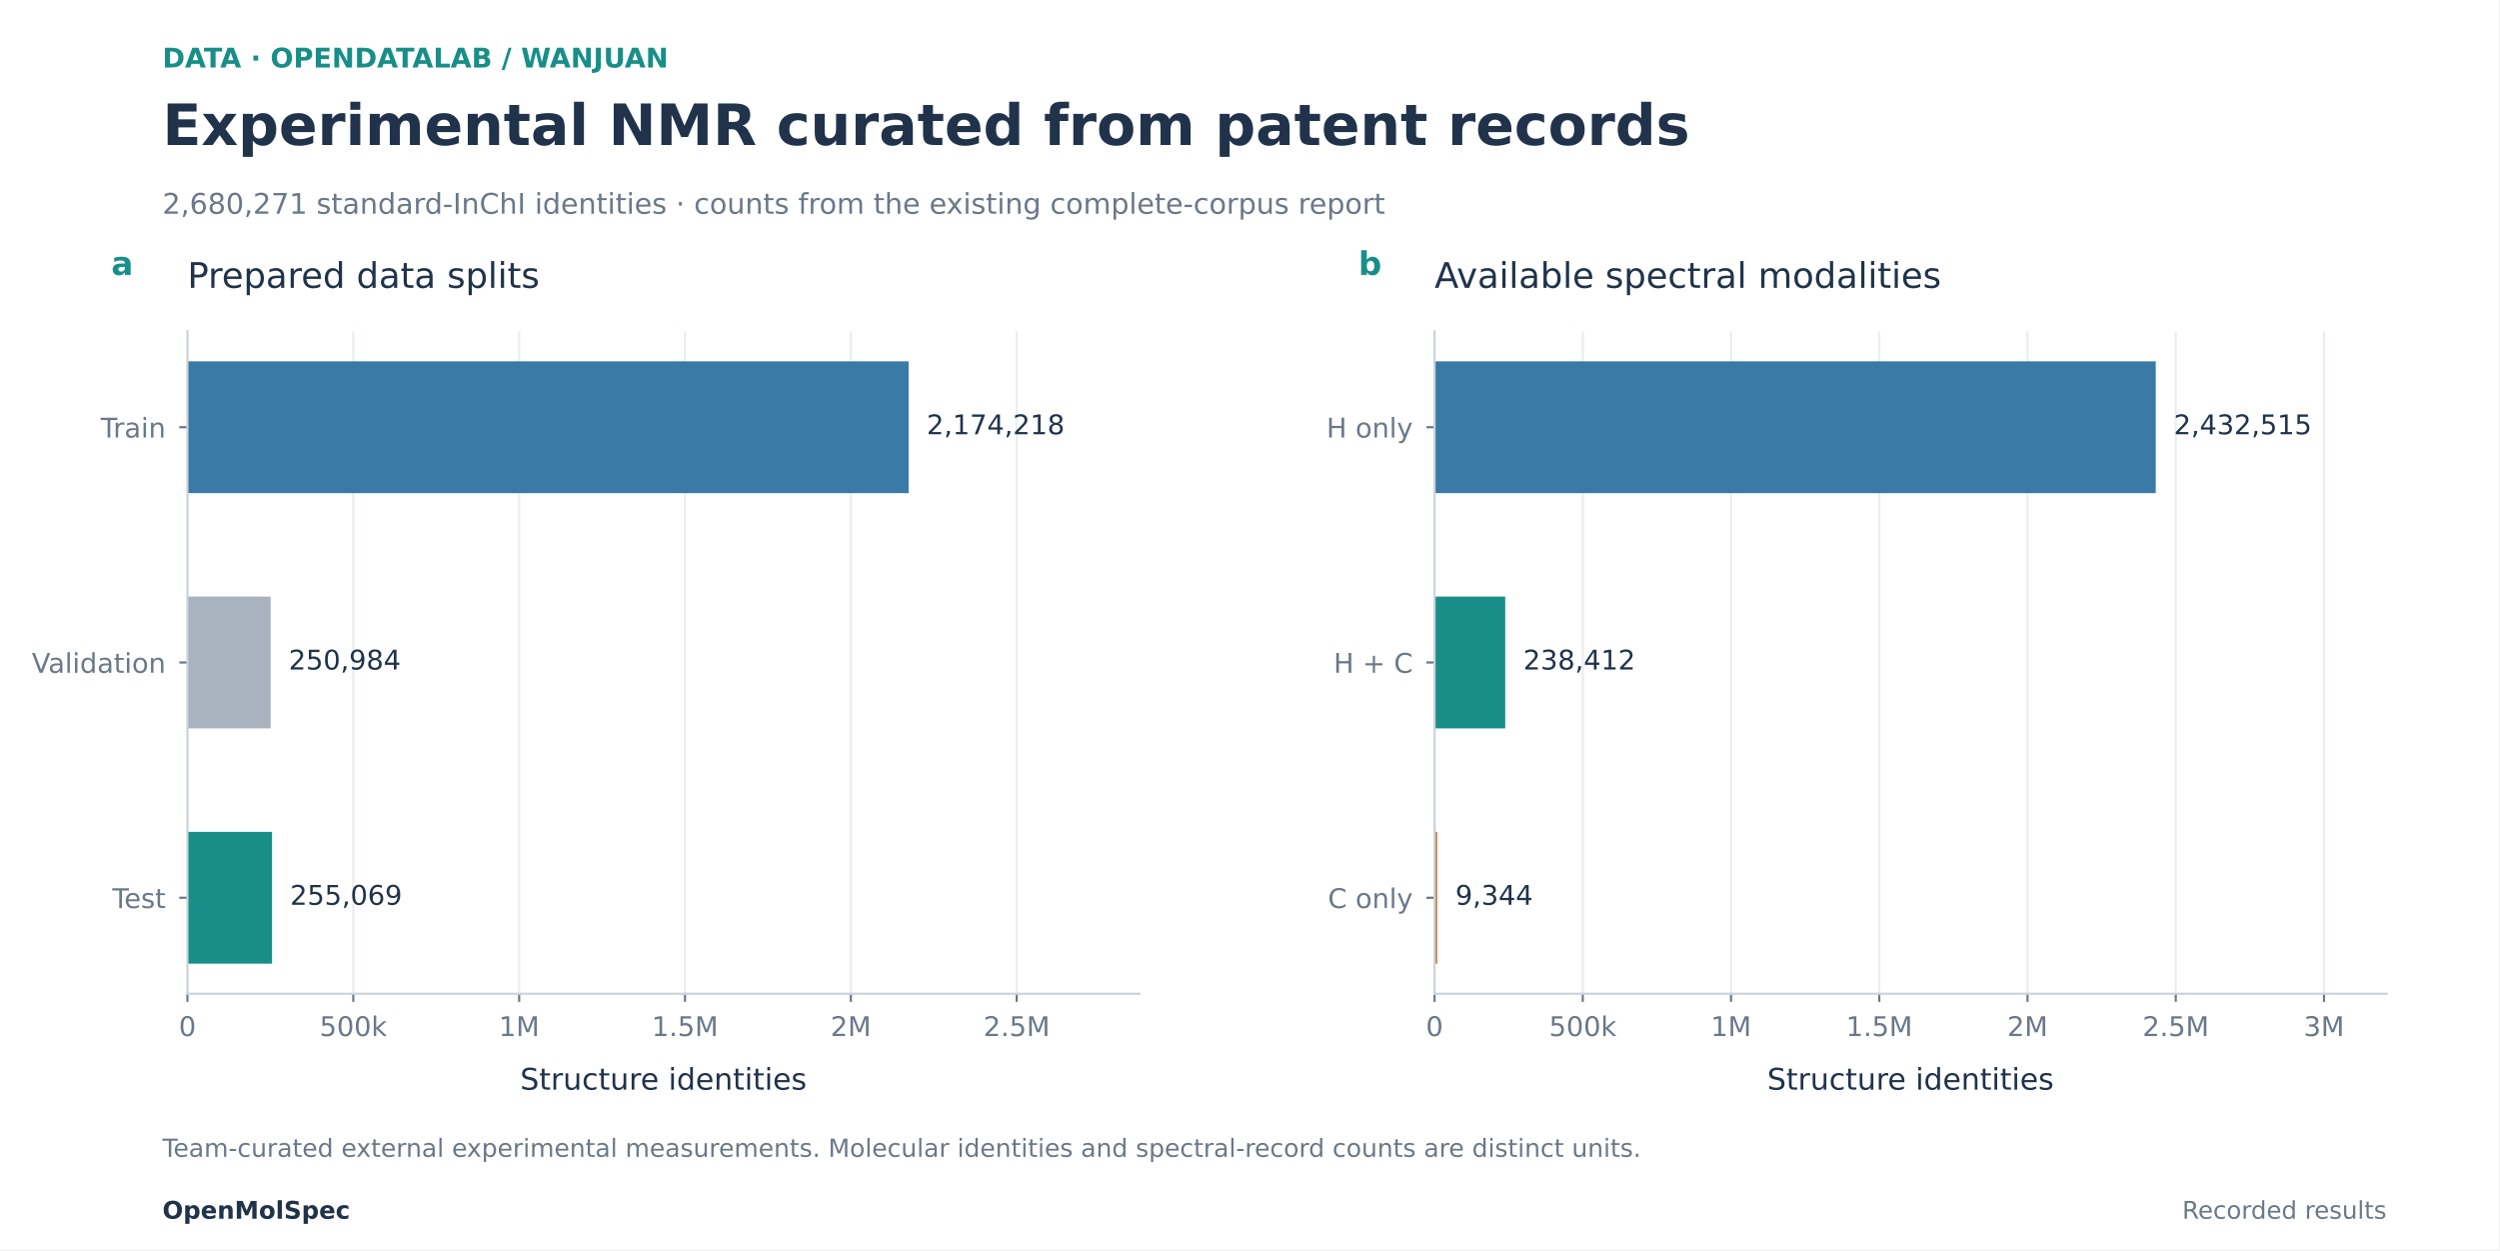
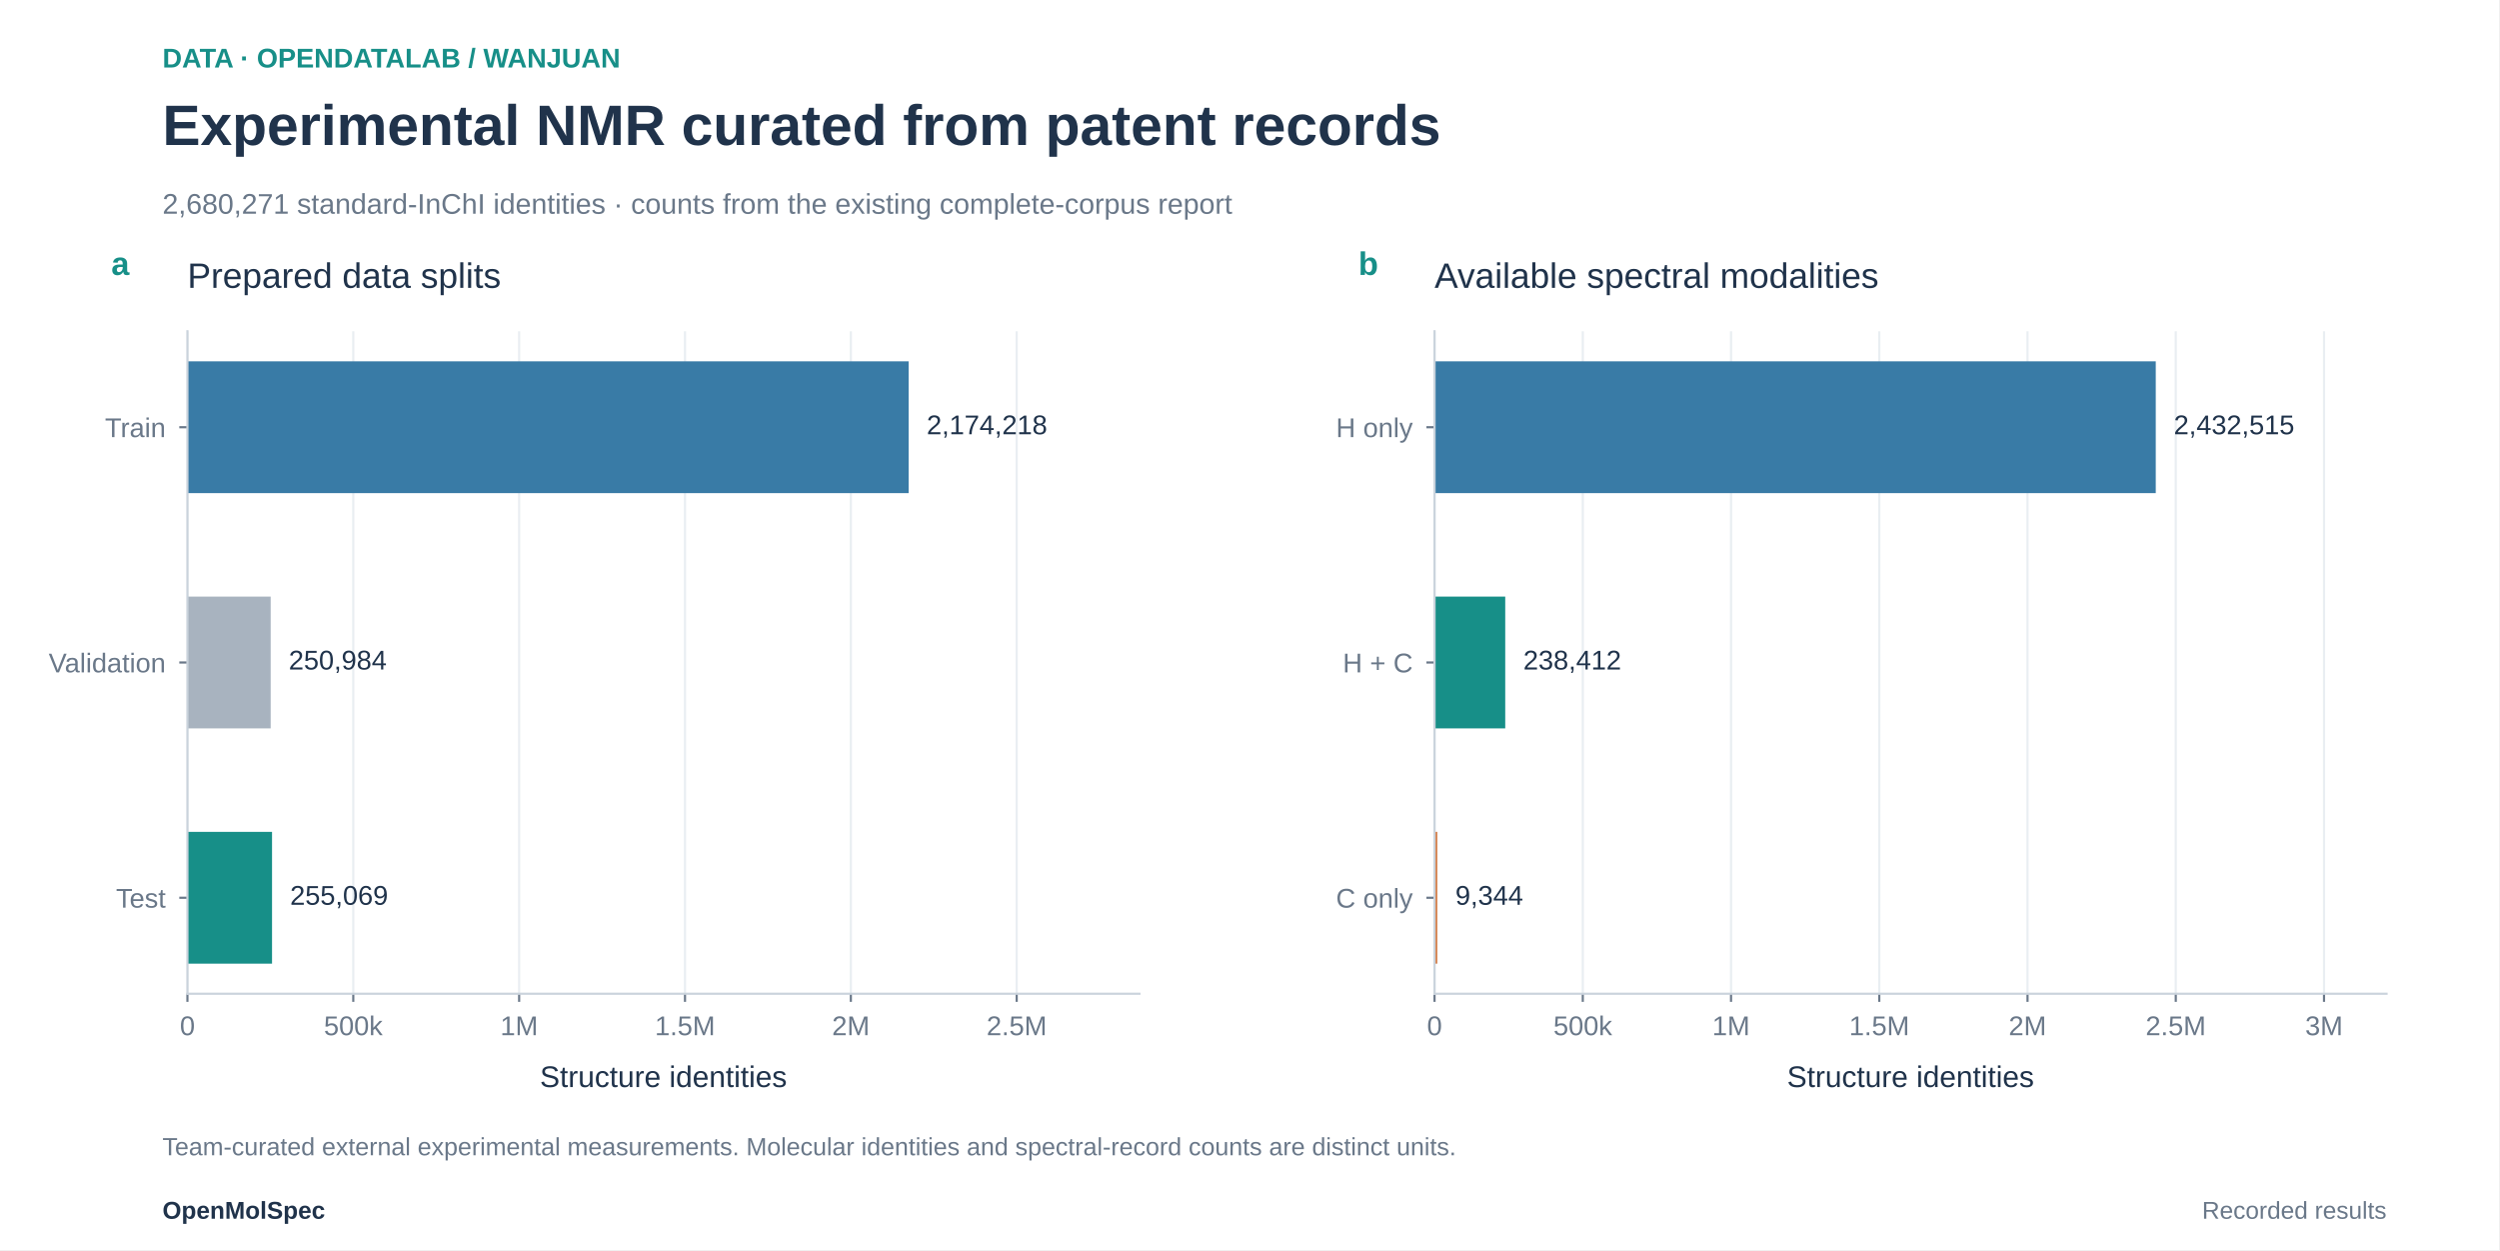
<svg xmlns="http://www.w3.org/2000/svg" xmlns:xlink="http://www.w3.org/1999/xlink" width="921.6pt" height="460.8pt" viewBox="0 0 921.6 460.8" version="1.1">
  <defs>
    <style type="text/css">*{stroke-linejoin: round; stroke-linecap: butt}</style>
  </defs>
  <g id="figure_1">
    <g id="patch_1">
-       <path d="M 0 460.8  L 921.6 460.8  L 921.6 0  L 0 0  z " style="fill: #ffffff" />
+       <path d="M 0 460.8 L 921.6 460.8 L 921.6 0 L 0 0 z " style="fill: #ffffff" />
    </g>
    <g id="axes_1">
      <g id="patch_2">
-         <path d="M 69.12 366.336  L 420.206 366.336  L 420.206 122.112  L 69.12 122.112  z " style="fill: #ffffff" />
+         <path d="M 69.12 366.336 L 420.206 366.336 L 420.206 122.112 L 69.12 122.112 z " style="fill: #ffffff" />
      </g>
      <g id="matplotlib.axis_1">
        <g id="xtick_1">
          <g id="line2d_1">
-             <path d="M 69.12 366.336  L 69.12 122.112  " clip-path="url(#pf176fd05dd)" style="fill: none; stroke: #e9eef2; stroke-width: 0.8; stroke-linecap: square" />
+             <path d="M 69.12 366.336 L 69.12 122.112 " clip-path="url(#pf176fd05dd)" style="fill: none; stroke: #e9eef2; stroke-width: 0.8; stroke-linecap: square" />
          </g>
          <g id="line2d_2">
            <defs>
-               <path id="m6f0fb3a5e2" d="M 0 0  L 0 3  " style="stroke: #6a7889; stroke-width: 0.8" />
+               <path id="m6f0fb3a5e2" d="M 0 0 L 0 3 " style="stroke: #6a7889; stroke-width: 0.8" />
            </defs>
            <g>
              <use xlink:href="#m6f0fb3a5e2" x="69.12" y="366.336" style="fill: #6a7889; stroke: #6a7889; stroke-width: 0.8" />
            </g>
          </g>
          <g id="text_1">
-             <text style="font-size: 10px; font-family: 'DejaVu Sans'; text-anchor: middle; fill: #6a7889" x="69.12" y="381.934" transform="rotate(-0 69.12 381.9337)">0</text>
+             <text style="font-size: 10px; font-family: 'Arial'; text-anchor: middle; fill: #6a7889" x="69.12" y="381.616" transform="rotate(-0 69.12 381.6163)">0</text>
          </g>
        </g>
        <g id="xtick_2">
          <g id="line2d_3">
-             <path d="M 130.285 366.336  L 130.285 122.112  " clip-path="url(#pf176fd05dd)" style="fill: none; stroke: #e9eef2; stroke-width: 0.8; stroke-linecap: square" />
+             <path d="M 130.285 366.336 L 130.285 122.112 " clip-path="url(#pf176fd05dd)" style="fill: none; stroke: #e9eef2; stroke-width: 0.8; stroke-linecap: square" />
          </g>
          <g id="line2d_4">
            <g>
              <use xlink:href="#m6f0fb3a5e2" x="130.285" y="366.336" style="fill: #6a7889; stroke: #6a7889; stroke-width: 0.8" />
            </g>
          </g>
          <g id="text_2">
-             <text style="font-size: 10px; font-family: 'DejaVu Sans'; text-anchor: middle; fill: #6a7889" x="130.285" y="381.934" transform="rotate(-0 130.2854 381.9344)">500k</text>
+             <text style="font-size: 10px; font-family: 'Arial'; text-anchor: middle; fill: #6a7889" x="130.285" y="381.616" transform="rotate(-0 130.2854 381.6163)">500k</text>
          </g>
        </g>
        <g id="xtick_3">
          <g id="line2d_5">
-             <path d="M 191.451 366.336  L 191.451 122.112  " clip-path="url(#pf176fd05dd)" style="fill: none; stroke: #e9eef2; stroke-width: 0.8; stroke-linecap: square" />
+             <path d="M 191.451 366.336 L 191.451 122.112 " clip-path="url(#pf176fd05dd)" style="fill: none; stroke: #e9eef2; stroke-width: 0.8; stroke-linecap: square" />
          </g>
          <g id="line2d_6">
            <g>
              <use xlink:href="#m6f0fb3a5e2" x="191.451" y="366.336" style="fill: #6a7889; stroke: #6a7889; stroke-width: 0.8" />
            </g>
          </g>
          <g id="text_3">
-             <text style="font-size: 10px; font-family: 'DejaVu Sans'; text-anchor: middle; fill: #6a7889" x="191.451" y="381.934" transform="rotate(-0 191.4509 381.9337)">1M</text>
+             <text style="font-size: 10px; font-family: 'Arial'; text-anchor: middle; fill: #6a7889" x="191.451" y="381.616" transform="rotate(-0 191.4509 381.6163)">1M</text>
          </g>
        </g>
        <g id="xtick_4">
          <g id="line2d_7">
-             <path d="M 252.616 366.336  L 252.616 122.112  " clip-path="url(#pf176fd05dd)" style="fill: none; stroke: #e9eef2; stroke-width: 0.8; stroke-linecap: square" />
+             <path d="M 252.616 366.336 L 252.616 122.112 " clip-path="url(#pf176fd05dd)" style="fill: none; stroke: #e9eef2; stroke-width: 0.8; stroke-linecap: square" />
          </g>
          <g id="line2d_8">
            <g>
              <use xlink:href="#m6f0fb3a5e2" x="252.616" y="366.336" style="fill: #6a7889; stroke: #6a7889; stroke-width: 0.8" />
            </g>
          </g>
          <g id="text_4">
-             <text style="font-size: 10px; font-family: 'DejaVu Sans'; text-anchor: middle; fill: #6a7889" x="252.616" y="381.934" transform="rotate(-0 252.6163 381.9337)">1.5M</text>
+             <text style="font-size: 10px; font-family: 'Arial'; text-anchor: middle; fill: #6a7889" x="252.616" y="381.616" transform="rotate(-0 252.6163 381.6163)">1.5M</text>
          </g>
        </g>
        <g id="xtick_5">
          <g id="line2d_9">
-             <path d="M 313.782 366.336  L 313.782 122.112  " clip-path="url(#pf176fd05dd)" style="fill: none; stroke: #e9eef2; stroke-width: 0.8; stroke-linecap: square" />
+             <path d="M 313.782 366.336 L 313.782 122.112 " clip-path="url(#pf176fd05dd)" style="fill: none; stroke: #e9eef2; stroke-width: 0.8; stroke-linecap: square" />
          </g>
          <g id="line2d_10">
            <g>
              <use xlink:href="#m6f0fb3a5e2" x="313.782" y="366.336" style="fill: #6a7889; stroke: #6a7889; stroke-width: 0.8" />
            </g>
          </g>
          <g id="text_5">
-             <text style="font-size: 10px; font-family: 'DejaVu Sans'; text-anchor: middle; fill: #6a7889" x="313.782" y="381.934" transform="rotate(-0 313.7818 381.9337)">2M</text>
+             <text style="font-size: 10px; font-family: 'Arial'; text-anchor: middle; fill: #6a7889" x="313.782" y="381.616" transform="rotate(-0 313.7818 381.6163)">2M</text>
          </g>
        </g>
        <g id="xtick_6">
          <g id="line2d_11">
-             <path d="M 374.947 366.336  L 374.947 122.112  " clip-path="url(#pf176fd05dd)" style="fill: none; stroke: #e9eef2; stroke-width: 0.8; stroke-linecap: square" />
+             <path d="M 374.947 366.336 L 374.947 122.112 " clip-path="url(#pf176fd05dd)" style="fill: none; stroke: #e9eef2; stroke-width: 0.8; stroke-linecap: square" />
          </g>
          <g id="line2d_12">
            <g>
              <use xlink:href="#m6f0fb3a5e2" x="374.947" y="366.336" style="fill: #6a7889; stroke: #6a7889; stroke-width: 0.8" />
            </g>
          </g>
          <g id="text_6">
-             <text style="font-size: 10px; font-family: 'DejaVu Sans'; text-anchor: middle; fill: #6a7889" x="374.947" y="381.934" transform="rotate(-0 374.9472 381.9337)">2.5M</text>
+             <text style="font-size: 10px; font-family: 'Arial'; text-anchor: middle; fill: #6a7889" x="374.947" y="381.616" transform="rotate(-0 374.9472 381.6163)">2.5M</text>
          </g>
        </g>
        <g id="text_7">
-           <text style="font-size: 11px; font-family: 'DejaVu Sans'; text-anchor: middle; fill: #20334b" x="244.663" y="401.695" transform="rotate(-0 244.6629 401.6951)">Structure identities</text>
+           <text style="font-size: 11px; font-family: 'Arial'; text-anchor: middle; fill: #20334b" x="244.663" y="400.729" transform="rotate(-0 244.6629 400.7291)">Structure identities</text>
        </g>
      </g>
      <g id="matplotlib.axis_2">
        <g id="ytick_1">
          <g id="line2d_13">
            <defs>
-               <path id="m649d00c648" d="M 0 0  L -3 0  " style="stroke: #6a7889; stroke-width: 0.8" />
+               <path id="m649d00c648" d="M 0 0 L -3 0 " style="stroke: #6a7889; stroke-width: 0.8" />
            </defs>
            <g>
              <use xlink:href="#m649d00c648" x="69.12" y="157.497" style="fill: #6a7889; stroke: #6a7889; stroke-width: 0.8" />
            </g>
          </g>
          <g id="text_8">
-             <text style="font-size: 10px; font-family: 'DejaVu Sans'; text-anchor: end; fill: #6a7889" x="61.12" y="161.296" transform="rotate(-0 61.12 161.2959)">Train</text>
+             <text style="font-size: 10px; font-family: 'Arial'; text-anchor: end; fill: #6a7889" x="61.12" y="161.137" transform="rotate(-0 61.12 161.1369)">Train</text>
          </g>
        </g>
        <g id="ytick_2">
          <g id="line2d_14">
            <g>
              <use xlink:href="#m649d00c648" x="69.12" y="244.224" style="fill: #6a7889; stroke: #6a7889; stroke-width: 0.8" />
            </g>
          </g>
          <g id="text_9">
-             <text style="font-size: 10px; font-family: 'DejaVu Sans'; text-anchor: end; fill: #6a7889" x="61.12" y="248.023" transform="rotate(-0 61.12 248.0232)">Validation</text>
+             <text style="font-size: 10px; font-family: 'Arial'; text-anchor: end; fill: #6a7889" x="61.12" y="247.864" transform="rotate(-0 61.12 247.8641)">Validation</text>
          </g>
        </g>
        <g id="ytick_3">
          <g id="line2d_15">
            <g>
              <use xlink:href="#m649d00c648" x="69.12" y="330.951" style="fill: #6a7889; stroke: #6a7889; stroke-width: 0.8" />
            </g>
          </g>
          <g id="text_10">
-             <text style="font-size: 10px; font-family: 'DejaVu Sans'; text-anchor: end; fill: #6a7889" x="61.12" y="334.75" transform="rotate(-0 61.12 334.7501)">Test</text>
+             <text style="font-size: 10px; font-family: 'Arial'; text-anchor: end; fill: #6a7889" x="61.12" y="334.591" transform="rotate(-0 61.12 334.5914)">Test</text>
          </g>
        </g>
      </g>
      <g id="patch_3">
-         <path d="M 69.12 133.213  L 335.094 133.213  L 335.094 181.78  L 69.12 181.78  z " clip-path="url(#pf176fd05dd)" style="fill: #397ba6" />
+         <path d="M 69.12 133.213 L 335.094 133.213 L 335.094 181.78 L 69.12 181.78 z " clip-path="url(#pf176fd05dd)" style="fill: #397ba6" />
      </g>
      <g id="patch_4">
-         <path d="M 69.12 219.94  L 99.823 219.94  L 99.823 268.508  L 69.12 268.508  z " clip-path="url(#pf176fd05dd)" style="fill: #a8b3bf" />
+         <path d="M 69.12 219.94 L 99.823 219.94 L 99.823 268.508 L 69.12 268.508 z " clip-path="url(#pf176fd05dd)" style="fill: #a8b3bf" />
      </g>
      <g id="patch_5">
-         <path d="M 69.12 306.668  L 100.323 306.668  L 100.323 355.235  L 69.12 355.235  z " clip-path="url(#pf176fd05dd)" style="fill: #178f88" />
+         <path d="M 69.12 306.668 L 100.323 306.668 L 100.323 355.235 L 69.12 355.235 z " clip-path="url(#pf176fd05dd)" style="fill: #178f88" />
      </g>
      <g id="patch_6">
-         <path d="M 69.12 366.336  L 69.12 122.112  " style="fill: none; stroke: #cad3dc; stroke-width: 0.8; stroke-linejoin: miter; stroke-linecap: square" />
+         <path d="M 69.12 366.336 L 69.12 122.112 " style="fill: none; stroke: #cad3dc; stroke-width: 0.8; stroke-linejoin: miter; stroke-linecap: square" />
      </g>
      <g id="patch_7">
-         <path d="M 69.12 366.336  L 420.206 366.336  " style="fill: none; stroke: #cad3dc; stroke-width: 0.8; stroke-linejoin: miter; stroke-linecap: square" />
+         <path d="M 69.12 366.336 L 420.206 366.336 " style="fill: none; stroke: #cad3dc; stroke-width: 0.8; stroke-linejoin: miter; stroke-linecap: square" />
      </g>
      <g id="text_11">
-         <text style="font-size: 10px; font-family: 'DejaVu Sans'; text-anchor: start; fill: #20334b" x="341.743" y="160.094" transform="rotate(-0 341.7434 160.0944)">2,174,218</text>
+         <text style="font-size: 10px; font-family: 'Arial'; text-anchor: start; fill: #20334b" x="341.743" y="160.085" transform="rotate(-0 341.7434 160.0846)">2,174,218</text>
      </g>
      <g id="text_12">
-         <text style="font-size: 10px; font-family: 'DejaVu Sans'; text-anchor: start; fill: #20334b" x="106.472" y="246.822" transform="rotate(-0 106.4724 246.8217)">250,984</text>
+         <text style="font-size: 10px; font-family: 'Arial'; text-anchor: start; fill: #20334b" x="106.472" y="246.812" transform="rotate(-0 106.4724 246.8119)">250,984</text>
      </g>
      <g id="text_13">
-         <text style="font-size: 10px; font-family: 'DejaVu Sans'; text-anchor: start; fill: #20334b" x="106.972" y="333.549" transform="rotate(-0 106.9722 333.5489)">255,069</text>
+         <text style="font-size: 10px; font-family: 'Arial'; text-anchor: start; fill: #20334b" x="106.972" y="333.539" transform="rotate(-0 106.9722 333.5392)">255,069</text>
      </g>
      <g id="text_14">
-         <text style="font-weight: 700; font-size: 12px; font-family: 'DejaVu Sans'; text-anchor: start; fill: #178f88" x="41.033" y="101.353" transform="rotate(-0 41.03314 101.353)">a</text>
+         <text style="font-weight: 700; font-size: 12px; font-family: 'Arial'; text-anchor: start; fill: #178f88" x="41.033" y="101.353" transform="rotate(-0 41.03314 101.353)">a</text>
      </g>
      <g id="text_15">
-         <text style="font-size: 13px; font-family: 'DejaVu Sans'; text-anchor: start; fill: #20334b" x="69.12" y="106.112" transform="rotate(-0 69.12 106.112)">Prepared data splits</text>
+         <text style="font-size: 13px; font-family: 'Arial'; text-anchor: start; fill: #20334b" x="69.12" y="106.112" transform="rotate(-0 69.12 106.112)">Prepared data splits</text>
      </g>
    </g>
    <g id="axes_2">
      <g id="patch_8">
-         <path d="M 529.042 366.336  L 880.128 366.336  L 880.128 122.112  L 529.042 122.112  z " style="fill: #ffffff" />
+         <path d="M 529.042 366.336 L 880.128 366.336 L 880.128 122.112 L 529.042 122.112 z " style="fill: #ffffff" />
      </g>
      <g id="matplotlib.axis_3">
        <g id="xtick_7">
          <g id="line2d_16">
-             <path d="M 529.042 366.336  L 529.042 122.112  " clip-path="url(#pa86ab65772)" style="fill: none; stroke: #e9eef2; stroke-width: 0.8; stroke-linecap: square" />
+             <path d="M 529.042 366.336 L 529.042 122.112 " clip-path="url(#pa86ab65772)" style="fill: none; stroke: #e9eef2; stroke-width: 0.8; stroke-linecap: square" />
          </g>
          <g id="line2d_17">
            <g>
              <use xlink:href="#m6f0fb3a5e2" x="529.042" y="366.336" style="fill: #6a7889; stroke: #6a7889; stroke-width: 0.8" />
            </g>
          </g>
          <g id="text_16">
-             <text style="font-size: 10px; font-family: 'DejaVu Sans'; text-anchor: middle; fill: #6a7889" x="529.042" y="381.934" transform="rotate(-0 529.0423 381.9337)">0</text>
+             <text style="font-size: 10px; font-family: 'Arial'; text-anchor: middle; fill: #6a7889" x="529.042" y="381.616" transform="rotate(-0 529.0423 381.6163)">0</text>
          </g>
        </g>
        <g id="xtick_8">
          <g id="line2d_18">
-             <path d="M 583.713 366.336  L 583.713 122.112  " clip-path="url(#pa86ab65772)" style="fill: none; stroke: #e9eef2; stroke-width: 0.8; stroke-linecap: square" />
+             <path d="M 583.713 366.336 L 583.713 122.112 " clip-path="url(#pa86ab65772)" style="fill: none; stroke: #e9eef2; stroke-width: 0.8; stroke-linecap: square" />
          </g>
          <g id="line2d_19">
            <g>
              <use xlink:href="#m6f0fb3a5e2" x="583.713" y="366.336" style="fill: #6a7889; stroke: #6a7889; stroke-width: 0.8" />
            </g>
          </g>
          <g id="text_17">
-             <text style="font-size: 10px; font-family: 'DejaVu Sans'; text-anchor: middle; fill: #6a7889" x="583.713" y="381.934" transform="rotate(-0 583.7129 381.9344)">500k</text>
+             <text style="font-size: 10px; font-family: 'Arial'; text-anchor: middle; fill: #6a7889" x="583.713" y="381.616" transform="rotate(-0 583.7129 381.6163)">500k</text>
          </g>
        </g>
        <g id="xtick_9">
          <g id="line2d_20">
-             <path d="M 638.383 366.336  L 638.383 122.112  " clip-path="url(#pa86ab65772)" style="fill: none; stroke: #e9eef2; stroke-width: 0.8; stroke-linecap: square" />
+             <path d="M 638.383 366.336 L 638.383 122.112 " clip-path="url(#pa86ab65772)" style="fill: none; stroke: #e9eef2; stroke-width: 0.8; stroke-linecap: square" />
          </g>
          <g id="line2d_21">
            <g>
              <use xlink:href="#m6f0fb3a5e2" x="638.383" y="366.336" style="fill: #6a7889; stroke: #6a7889; stroke-width: 0.8" />
            </g>
          </g>
          <g id="text_18">
-             <text style="font-size: 10px; font-family: 'DejaVu Sans'; text-anchor: middle; fill: #6a7889" x="638.383" y="381.934" transform="rotate(-0 638.3835 381.9337)">1M</text>
+             <text style="font-size: 10px; font-family: 'Arial'; text-anchor: middle; fill: #6a7889" x="638.383" y="381.616" transform="rotate(-0 638.3835 381.6163)">1M</text>
          </g>
        </g>
        <g id="xtick_10">
          <g id="line2d_22">
-             <path d="M 693.054 366.336  L 693.054 122.112  " clip-path="url(#pa86ab65772)" style="fill: none; stroke: #e9eef2; stroke-width: 0.8; stroke-linecap: square" />
+             <path d="M 693.054 366.336 L 693.054 122.112 " clip-path="url(#pa86ab65772)" style="fill: none; stroke: #e9eef2; stroke-width: 0.8; stroke-linecap: square" />
          </g>
          <g id="line2d_23">
            <g>
              <use xlink:href="#m6f0fb3a5e2" x="693.054" y="366.336" style="fill: #6a7889; stroke: #6a7889; stroke-width: 0.8" />
            </g>
          </g>
          <g id="text_19">
-             <text style="font-size: 10px; font-family: 'DejaVu Sans'; text-anchor: middle; fill: #6a7889" x="693.054" y="381.934" transform="rotate(-0 693.054 381.9337)">1.5M</text>
+             <text style="font-size: 10px; font-family: 'Arial'; text-anchor: middle; fill: #6a7889" x="693.054" y="381.616" transform="rotate(-0 693.054 381.6163)">1.5M</text>
          </g>
        </g>
        <g id="xtick_11">
          <g id="line2d_24">
-             <path d="M 747.725 366.336  L 747.725 122.112  " clip-path="url(#pa86ab65772)" style="fill: none; stroke: #e9eef2; stroke-width: 0.8; stroke-linecap: square" />
+             <path d="M 747.725 366.336 L 747.725 122.112 " clip-path="url(#pa86ab65772)" style="fill: none; stroke: #e9eef2; stroke-width: 0.8; stroke-linecap: square" />
          </g>
          <g id="line2d_25">
            <g>
              <use xlink:href="#m6f0fb3a5e2" x="747.725" y="366.336" style="fill: #6a7889; stroke: #6a7889; stroke-width: 0.8" />
            </g>
          </g>
          <g id="text_20">
-             <text style="font-size: 10px; font-family: 'DejaVu Sans'; text-anchor: middle; fill: #6a7889" x="747.725" y="381.934" transform="rotate(-0 747.7246 381.9337)">2M</text>
+             <text style="font-size: 10px; font-family: 'Arial'; text-anchor: middle; fill: #6a7889" x="747.725" y="381.616" transform="rotate(-0 747.7246 381.6163)">2M</text>
          </g>
        </g>
        <g id="xtick_12">
          <g id="line2d_26">
-             <path d="M 802.395 366.336  L 802.395 122.112  " clip-path="url(#pa86ab65772)" style="fill: none; stroke: #e9eef2; stroke-width: 0.8; stroke-linecap: square" />
+             <path d="M 802.395 366.336 L 802.395 122.112 " clip-path="url(#pa86ab65772)" style="fill: none; stroke: #e9eef2; stroke-width: 0.8; stroke-linecap: square" />
          </g>
          <g id="line2d_27">
            <g>
              <use xlink:href="#m6f0fb3a5e2" x="802.395" y="366.336" style="fill: #6a7889; stroke: #6a7889; stroke-width: 0.8" />
            </g>
          </g>
          <g id="text_21">
-             <text style="font-size: 10px; font-family: 'DejaVu Sans'; text-anchor: middle; fill: #6a7889" x="802.395" y="381.934" transform="rotate(-0 802.3952 381.9337)">2.5M</text>
+             <text style="font-size: 10px; font-family: 'Arial'; text-anchor: middle; fill: #6a7889" x="802.395" y="381.616" transform="rotate(-0 802.3952 381.6163)">2.5M</text>
          </g>
        </g>
        <g id="xtick_13">
          <g id="line2d_28">
-             <path d="M 857.066 366.336  L 857.066 122.112  " clip-path="url(#pa86ab65772)" style="fill: none; stroke: #e9eef2; stroke-width: 0.8; stroke-linecap: square" />
+             <path d="M 857.066 366.336 L 857.066 122.112 " clip-path="url(#pa86ab65772)" style="fill: none; stroke: #e9eef2; stroke-width: 0.8; stroke-linecap: square" />
          </g>
          <g id="line2d_29">
            <g>
              <use xlink:href="#m6f0fb3a5e2" x="857.066" y="366.336" style="fill: #6a7889; stroke: #6a7889; stroke-width: 0.8" />
            </g>
          </g>
          <g id="text_22">
-             <text style="font-size: 10px; font-family: 'DejaVu Sans'; text-anchor: middle; fill: #6a7889" x="857.066" y="381.934" transform="rotate(-0 857.0658 381.9337)">3M</text>
+             <text style="font-size: 10px; font-family: 'Arial'; text-anchor: middle; fill: #6a7889" x="857.066" y="381.616" transform="rotate(-0 857.0658 381.6163)">3M</text>
          </g>
        </g>
        <g id="text_23">
-           <text style="font-size: 11px; font-family: 'DejaVu Sans'; text-anchor: middle; fill: #20334b" x="704.585" y="401.695" transform="rotate(-0 704.5851 401.6951)">Structure identities</text>
+           <text style="font-size: 11px; font-family: 'Arial'; text-anchor: middle; fill: #20334b" x="704.585" y="400.729" transform="rotate(-0 704.5851 400.7291)">Structure identities</text>
        </g>
      </g>
      <g id="matplotlib.axis_4">
        <g id="ytick_4">
          <g id="line2d_30">
            <g>
              <use xlink:href="#m649d00c648" x="529.042" y="157.497" style="fill: #6a7889; stroke: #6a7889; stroke-width: 0.8" />
            </g>
          </g>
          <g id="text_24">
-             <text style="font-size: 10px; font-family: 'DejaVu Sans'; text-anchor: end; fill: #6a7889" x="521.042" y="161.296" transform="rotate(-0 521.0423 161.2959)">H only</text>
+             <text style="font-size: 10px; font-family: 'Arial'; text-anchor: end; fill: #6a7889" x="521.042" y="161.137" transform="rotate(-0 521.0423 161.1369)">H only</text>
          </g>
        </g>
        <g id="ytick_5">
          <g id="line2d_31">
            <g>
              <use xlink:href="#m649d00c648" x="529.042" y="244.224" style="fill: #6a7889; stroke: #6a7889; stroke-width: 0.8" />
            </g>
          </g>
          <g id="text_25">
-             <text style="font-size: 10px; font-family: 'DejaVu Sans'; text-anchor: end; fill: #6a7889" x="521.042" y="248.023" transform="rotate(-0 521.0423 248.0228)">H + C</text>
+             <text style="font-size: 10px; font-family: 'Arial'; text-anchor: end; fill: #6a7889" x="521.042" y="247.864" transform="rotate(-0 521.0423 247.8641)">H + C</text>
          </g>
        </g>
        <g id="ytick_6">
          <g id="line2d_32">
            <g>
              <use xlink:href="#m649d00c648" x="529.042" y="330.951" style="fill: #6a7889; stroke: #6a7889; stroke-width: 0.8" />
            </g>
          </g>
          <g id="text_26">
-             <text style="font-size: 10px; font-family: 'DejaVu Sans'; text-anchor: end; fill: #6a7889" x="521.042" y="334.75" transform="rotate(-0 521.0423 334.7505)">C only</text>
+             <text style="font-size: 10px; font-family: 'Arial'; text-anchor: end; fill: #6a7889" x="521.042" y="334.591" transform="rotate(-0 521.0423 334.5914)">C only</text>
          </g>
        </g>
      </g>
      <g id="patch_9">
-         <path d="M 529.042 133.213  L 795.016 133.213  L 795.016 181.78  L 529.042 181.78  z " clip-path="url(#pa86ab65772)" style="fill: #397ba6" />
+         <path d="M 529.042 133.213 L 795.016 133.213 L 795.016 181.78 L 529.042 181.78 z " clip-path="url(#pa86ab65772)" style="fill: #397ba6" />
      </g>
      <g id="patch_10">
-         <path d="M 529.042 219.94  L 555.111 219.94  L 555.111 268.508  L 529.042 268.508  z " clip-path="url(#pa86ab65772)" style="fill: #178f88" />
+         <path d="M 529.042 219.94 L 555.111 219.94 L 555.111 268.508 L 529.042 268.508 z " clip-path="url(#pa86ab65772)" style="fill: #178f88" />
      </g>
      <g id="patch_11">
-         <path d="M 529.042 306.668  L 530.064 306.668  L 530.064 355.235  L 529.042 355.235  z " clip-path="url(#pa86ab65772)" style="fill: #d47a42" />
+         <path d="M 529.042 306.668 L 530.064 306.668 L 530.064 355.235 L 529.042 355.235 z " clip-path="url(#pa86ab65772)" style="fill: #d47a42" />
      </g>
      <g id="patch_12">
-         <path d="M 529.042 366.336  L 529.042 122.112  " style="fill: none; stroke: #cad3dc; stroke-width: 0.8; stroke-linejoin: miter; stroke-linecap: square" />
+         <path d="M 529.042 366.336 L 529.042 122.112 " style="fill: none; stroke: #cad3dc; stroke-width: 0.8; stroke-linejoin: miter; stroke-linecap: square" />
      </g>
      <g id="patch_13">
-         <path d="M 529.042 366.336  L 880.128 366.336  " style="fill: none; stroke: #cad3dc; stroke-width: 0.8; stroke-linejoin: miter; stroke-linecap: square" />
+         <path d="M 529.042 366.336 L 880.128 366.336 " style="fill: none; stroke: #cad3dc; stroke-width: 0.8; stroke-linejoin: miter; stroke-linecap: square" />
      </g>
      <g id="text_27">
-         <text style="font-size: 10px; font-family: 'DejaVu Sans'; text-anchor: start; fill: #20334b" x="801.666" y="160.094" transform="rotate(-0 801.6657 160.0944)">2,432,515</text>
+         <text style="font-size: 10px; font-family: 'Arial'; text-anchor: start; fill: #20334b" x="801.666" y="160.085" transform="rotate(-0 801.6657 160.0846)">2,432,515</text>
      </g>
      <g id="text_28">
-         <text style="font-size: 10px; font-family: 'DejaVu Sans'; text-anchor: start; fill: #20334b" x="561.76" y="246.822" transform="rotate(-0 561.7599 246.8217)">238,412</text>
+         <text style="font-size: 10px; font-family: 'Arial'; text-anchor: start; fill: #20334b" x="561.76" y="246.812" transform="rotate(-0 561.7599 246.8119)">238,412</text>
      </g>
      <g id="text_29">
-         <text style="font-size: 10px; font-family: 'DejaVu Sans'; text-anchor: start; fill: #20334b" x="536.713" y="333.549" transform="rotate(-0 536.7133 333.5489)">9,344</text>
+         <text style="font-size: 10px; font-family: 'Arial'; text-anchor: start; fill: #20334b" x="536.713" y="333.539" transform="rotate(-0 536.7133 333.5392)">9,344</text>
      </g>
      <g id="text_30">
-         <text style="font-weight: 700; font-size: 12px; font-family: 'DejaVu Sans'; text-anchor: start; fill: #178f88" x="500.955" y="101.353" transform="rotate(-0 500.9554 101.353)">b</text>
+         <text style="font-weight: 700; font-size: 12px; font-family: 'Arial'; text-anchor: start; fill: #178f88" x="500.955" y="101.353" transform="rotate(-0 500.9554 101.353)">b</text>
      </g>
      <g id="text_31">
-         <text style="font-size: 13px; font-family: 'DejaVu Sans'; text-anchor: start; fill: #20334b" x="529.042" y="106.112" transform="rotate(-0 529.0423 106.112)">Available spectral modalities</text>
+         <text style="font-size: 13px; font-family: 'Arial'; text-anchor: start; fill: #20334b" x="529.042" y="106.112" transform="rotate(-0 529.0423 106.112)">Available spectral modalities</text>
      </g>
    </g>
    <g id="text_32">
-       <text style="font-weight: 700; font-size: 10px; font-family: 'DejaVu Sans'; text-anchor: start; fill: #178f88" x="59.904" y="24.883" transform="rotate(-0 59.904 24.8832)">DATA · OPENDATALAB / WANJUAN</text>
+       <text style="font-weight: 700; font-size: 10px; font-family: 'Arial'; text-anchor: start; fill: #178f88" x="59.904" y="24.883" transform="rotate(-0 59.904 24.8832)">DATA · OPENDATALAB / WANJUAN</text>
    </g>
    <g id="text_33">
-       <text style="font-weight: 700; font-size: 21px; font-family: 'DejaVu Sans'; text-anchor: start; fill: #20334b" x="59.904" y="53.453" transform="rotate(-0 59.904 53.4528)">Experimental NMR curated from patent records</text>
+       <text style="font-weight: 700; font-size: 21px; font-family: 'Arial'; text-anchor: start; fill: #20334b" x="59.904" y="53.453" transform="rotate(-0 59.904 53.4528)">Experimental NMR curated from patent records</text>
    </g>
    <g id="text_34">
-       <text style="font-size: 10.5px; font-family: 'DejaVu Sans'; text-anchor: start; fill: #6a7889" x="59.904" y="78.797" transform="rotate(-0 59.904 78.7968)">2,680,271 standard-InChI identities · counts from the existing complete-corpus report</text>
+       <text style="font-size: 10.5px; font-family: 'Arial'; text-anchor: start; fill: #6a7889" x="59.904" y="78.797" transform="rotate(-0 59.904 78.7968)">2,680,271 standard-InChI identities · counts from the existing complete-corpus report</text>
    </g>
    <g id="text_35">
-       <text style="font-size: 9.2px; font-family: 'DejaVu Sans'; text-anchor: start; fill: #6a7889" x="59.904" y="426.463" transform="rotate(-0 59.904 426.4626)">Team-curated external experimental measurements. Molecular identities and spectral-record counts are distinct units.</text>
+       <text style="font-size: 9.2px; font-family: 'Arial'; text-anchor: start; fill: #6a7889" x="59.904" y="425.878" transform="rotate(-0 59.904 425.8778)">Team-curated external experimental measurements. Molecular identities and spectral-record counts are distinct units.</text>
    </g>
    <g id="text_36">
-       <text style="font-weight: 700; font-size: 9px; font-family: 'DejaVu Sans'; text-anchor: start; fill: #20334b" x="59.904" y="449.28" transform="rotate(-0 59.904 449.28)">OpenMolSpec</text>
+       <text style="font-weight: 700; font-size: 9px; font-family: 'Arial'; text-anchor: start; fill: #20334b" x="59.904" y="449.28" transform="rotate(-0 59.904 449.28)">OpenMolSpec</text>
    </g>
    <g id="text_37">
-       <text style="font-size: 9px; font-family: 'DejaVu Sans'; text-anchor: end; fill: #6a7889" x="880.128" y="449.28" transform="rotate(-0 880.128 449.28)">Recorded results</text>
+       <text style="font-size: 9px; font-family: 'Arial'; text-anchor: end; fill: #6a7889" x="880.128" y="449.28" transform="rotate(-0 880.128 449.28)">Recorded results</text>
    </g>
  </g>
  <defs>
    <clipPath id="pf176fd05dd">
      <rect x="69.12" y="122.112" width="351.086" height="244.224" />
    </clipPath>
    <clipPath id="pa86ab65772">
      <rect x="529.042" y="122.112" width="351.086" height="244.224" />
    </clipPath>
  </defs>
</svg>
